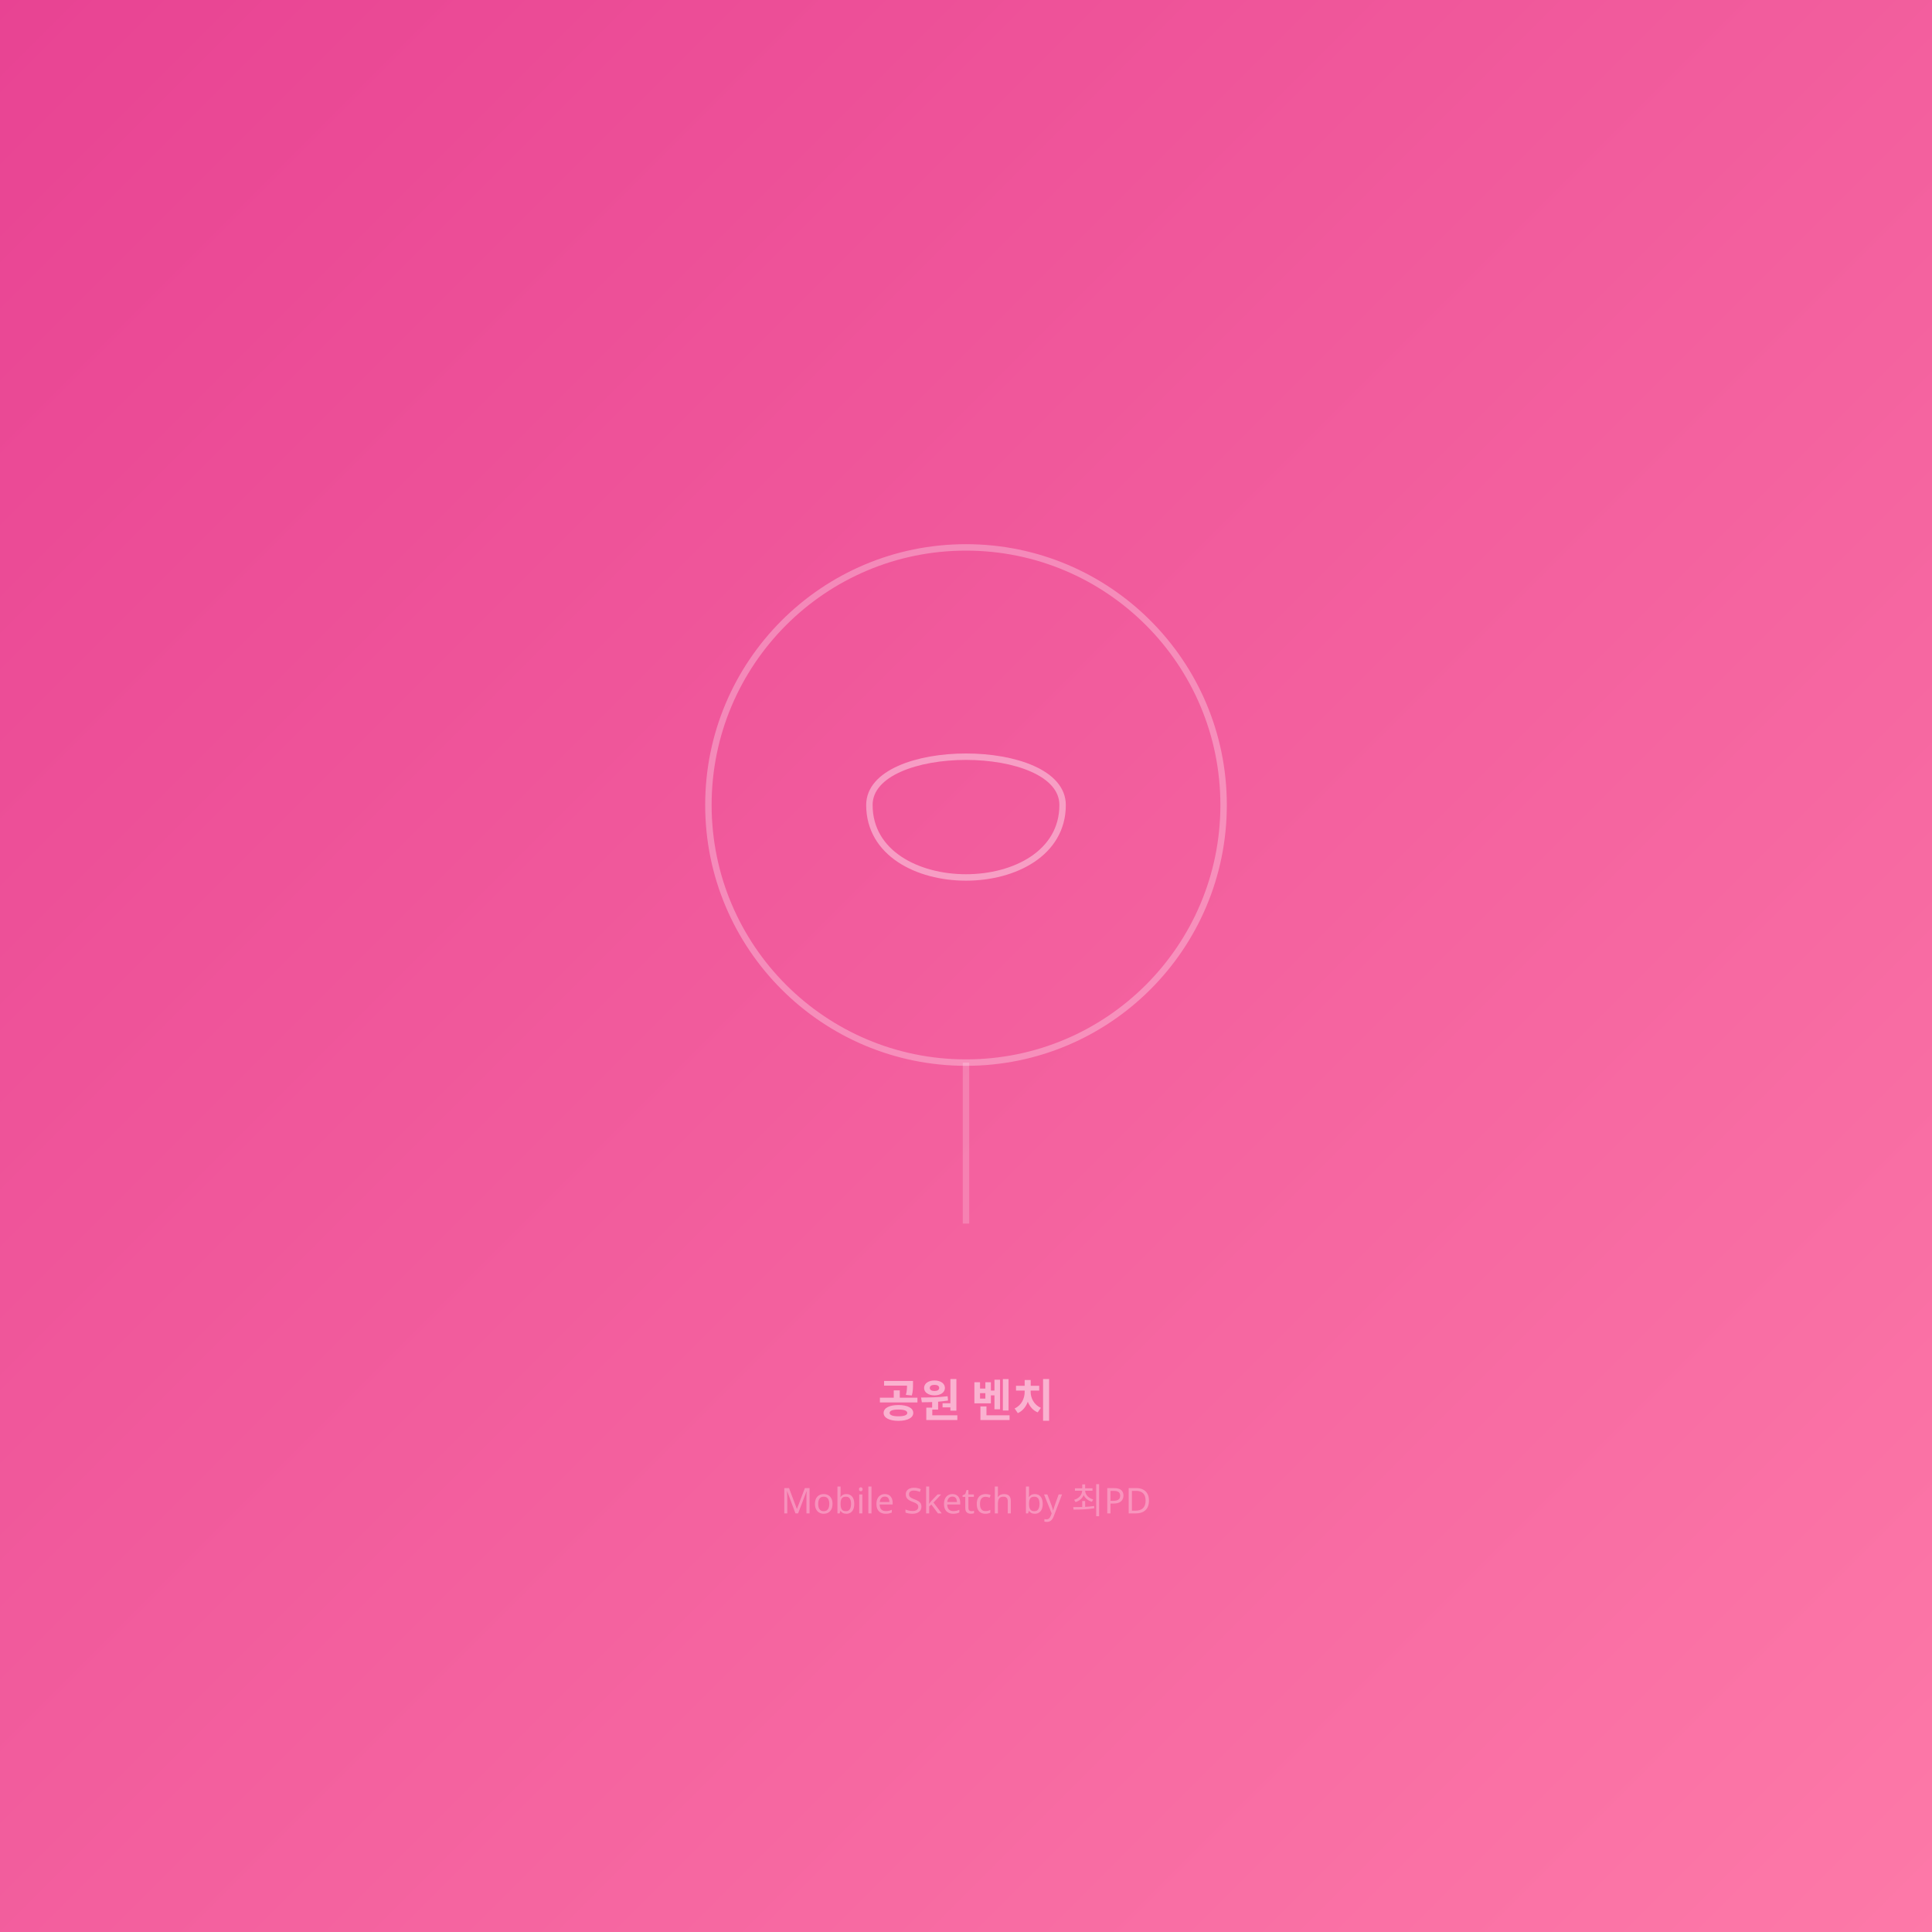
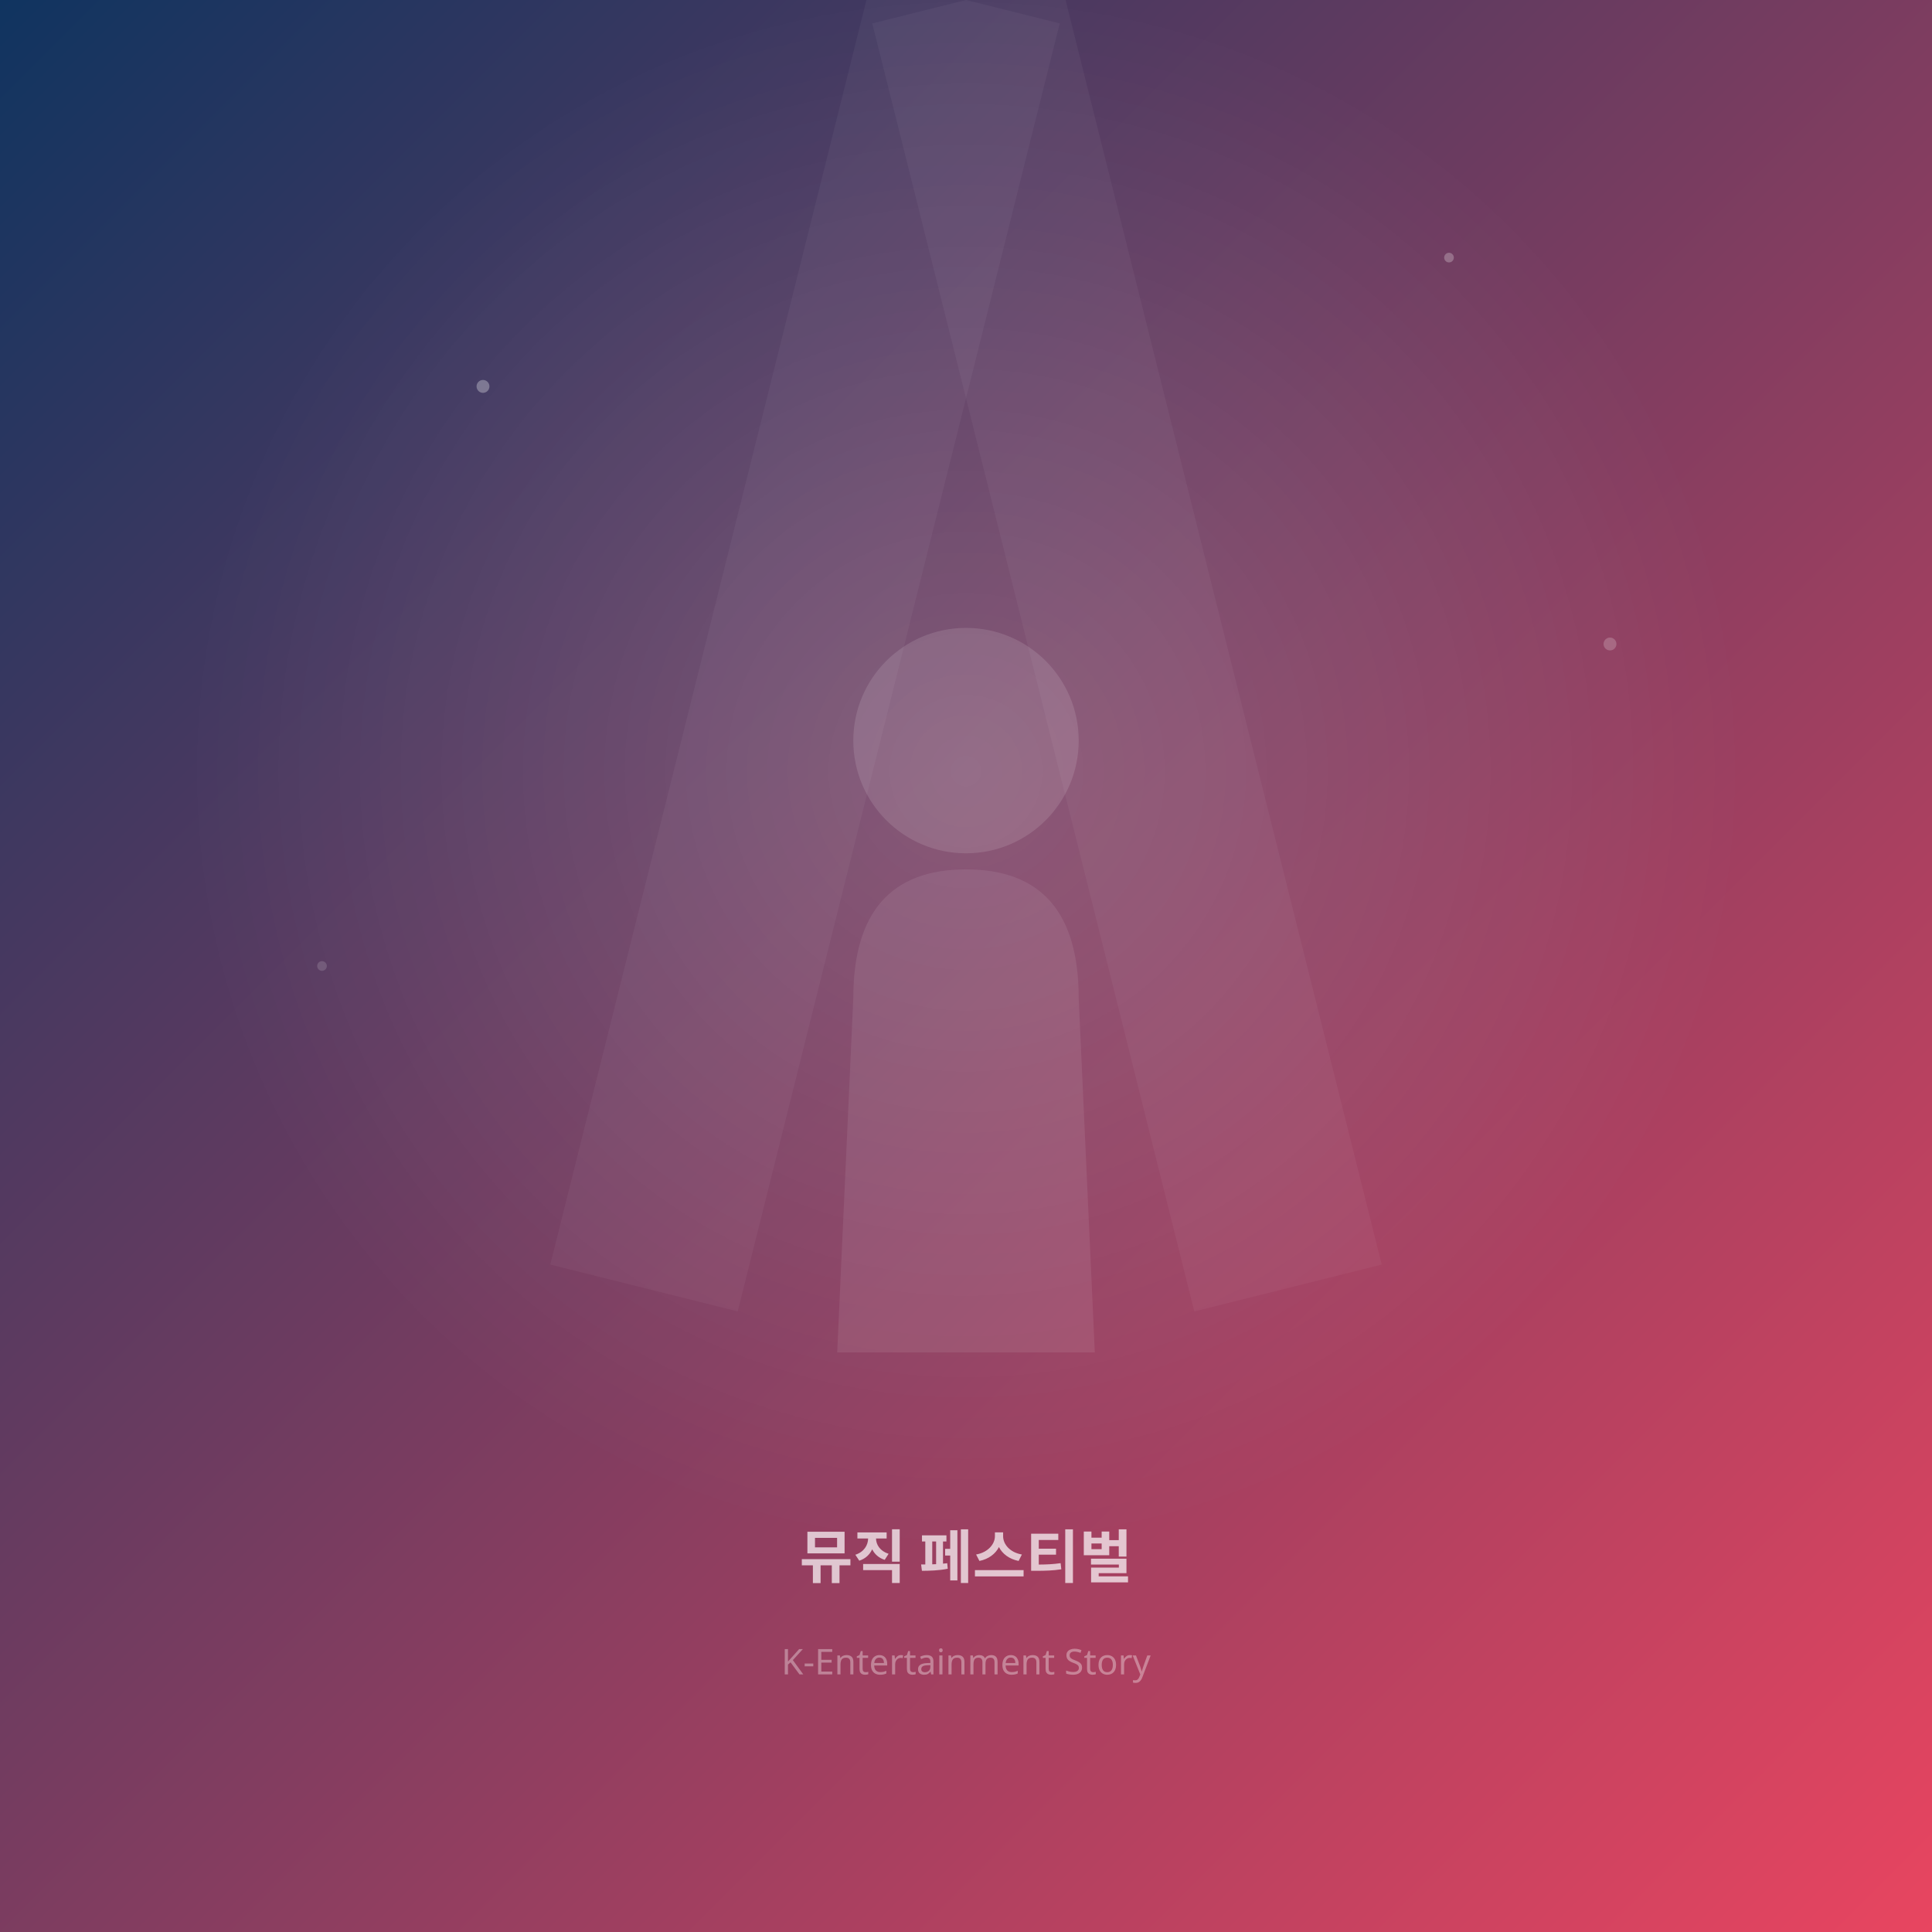
<svg xmlns="http://www.w3.org/2000/svg" width="600" height="600" viewBox="0 0 600 600">
  <defs>
    <linearGradient id="bg10" x1="0%" y1="0%" x2="100%" y2="100%">
-       <stop offset="0%" style="stop-color:#E84393" />
-       <stop offset="100%" style="stop-color:#FD79A8" />
+       <stop offset="0%" style="stop-color:#0f3460" />
+       <stop offset="100%" style="stop-color:#e94560" />
    </linearGradient>
+     <radialGradient id="spot10" cx="50%" cy="40%" r="40%">
+       <stop offset="0%" style="stop-color:rgba(255,255,255,0.15)" />
+       <stop offset="100%" style="stop-color:rgba(255,255,255,0)" />
+     </radialGradient>
  </defs>
  <rect width="600" height="600" fill="url(#bg10)" />
-   <circle cx="300" cy="250" r="80" fill="none" stroke="rgba(255,255,255,0.3)" stroke-width="2" />
-   <path d="M270 250 C270 230, 330 230, 330 250 C330 280, 270 280, 270 250" fill="none" stroke="rgba(255,255,255,0.4)" stroke-width="2" />
-   <line x1="300" y1="330" x2="300" y2="380" stroke="rgba(255,255,255,0.2)" stroke-width="2" />
-   <text x="300" y="440" text-anchor="middle" fill="rgba(255,255,255,0.5)" font-family="system-ui" font-size="14" font-weight="600">공원 벤치</text>
-   <text x="300" y="470" text-anchor="middle" fill="rgba(255,255,255,0.3)" font-family="system-ui" font-size="11">Mobile Sketch by 최PD</text>
+   <rect width="600" height="600" fill="url(#spot10)" />
+   <line x1="300" y1="0" x2="200" y2="400" stroke="rgba(255,255,255,0.04)" stroke-width="60" />
+   <line x1="300" y1="0" x2="400" y2="400" stroke="rgba(255,255,255,0.04)" stroke-width="60" />
+   <circle cx="300" cy="230" r="35" fill="rgba(255,255,255,0.12)" />
+   <path d="M265 310 Q265 270, 300 270 Q335 270, 335 310 L340 420 L260 420 Z" fill="rgba(255,255,255,0.08)" />
+   <circle cx="150" cy="120" r="2" fill="rgba(255,255,255,0.3)" />
+   <circle cx="450" cy="80" r="1.5" fill="rgba(255,255,255,0.25)" />
+   <circle cx="500" cy="200" r="2" fill="rgba(255,255,255,0.2)" />
+   <circle cx="100" cy="300" r="1.5" fill="rgba(255,255,255,0.15)" />
+   <text x="300" y="490" text-anchor="middle" fill="rgba(255,255,255,0.7)" font-family="system-ui" font-size="18" font-weight="700">뮤직 페스티벌</text>
+   <text x="300" y="520" text-anchor="middle" fill="rgba(255,255,255,0.35)" font-family="system-ui" font-size="11">K-Entertainment Story</text>
</svg>
